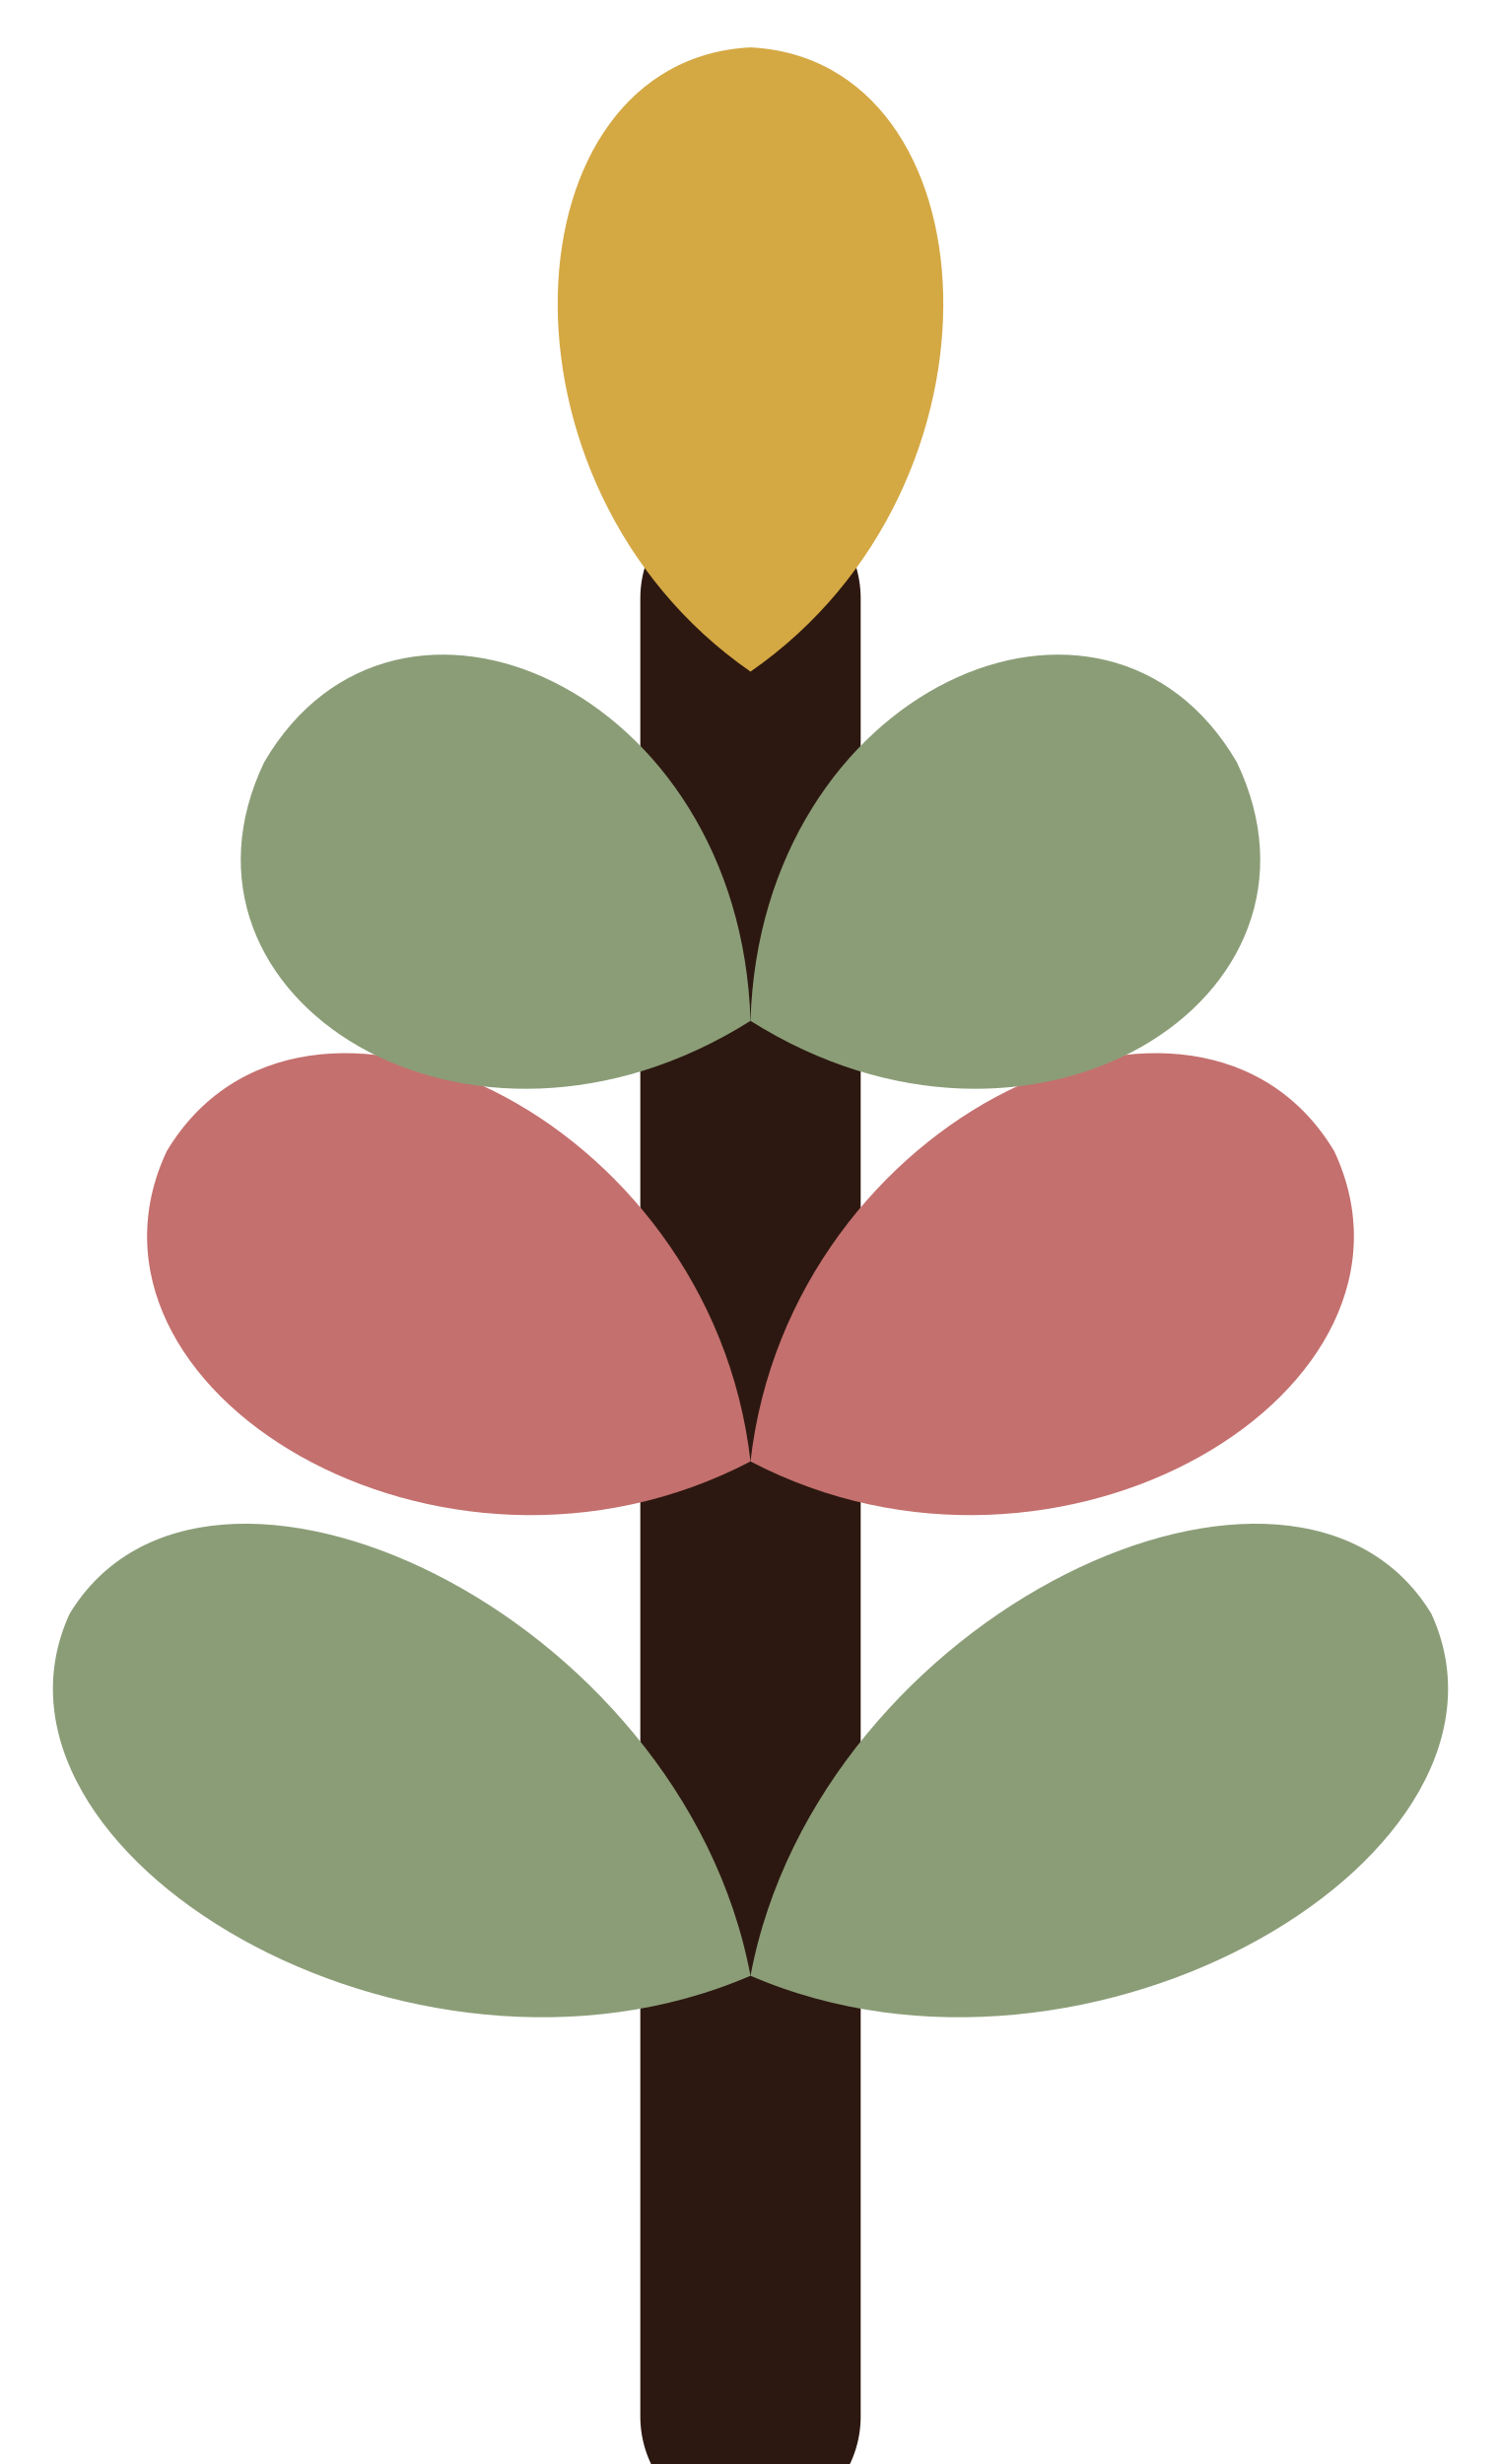
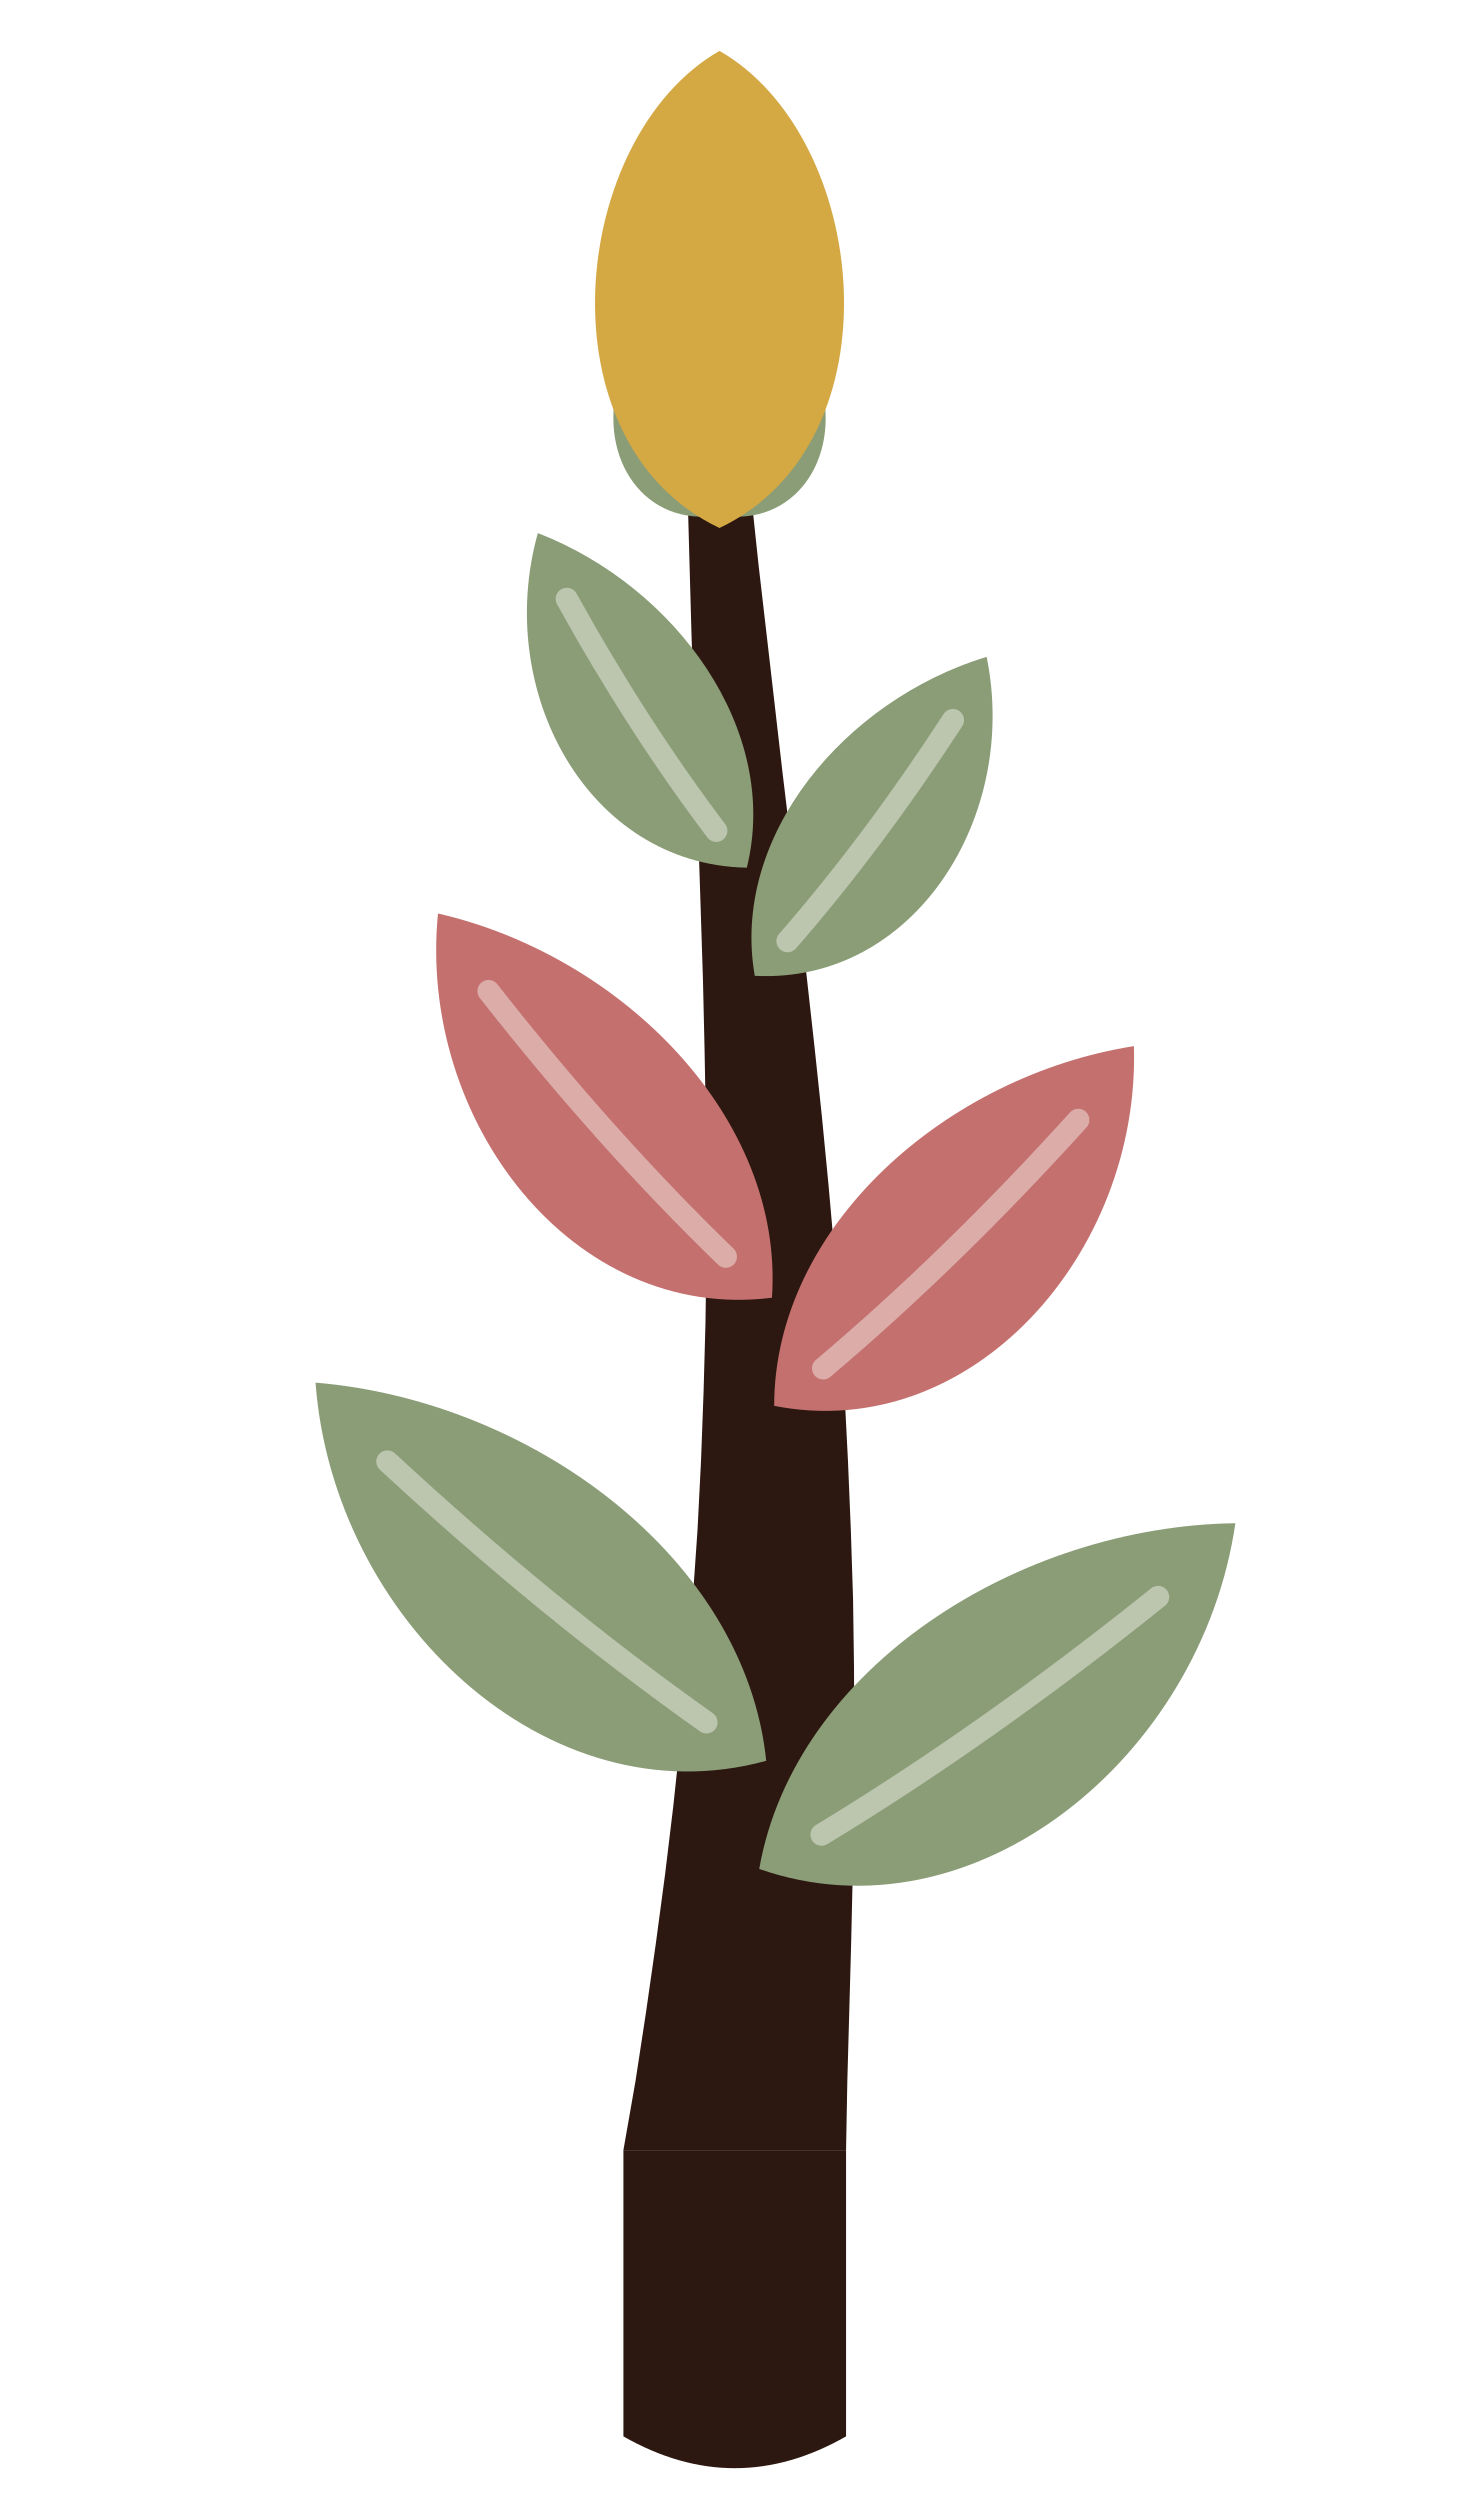
- <svg xmlns="http://www.w3.org/2000/svg" viewBox="23.63 5.07 52.74 87.21" width="53" height="87" role="img" aria-label="Skynift">
-   <g transform="translate(50,88) scale(0.1684)">
-     <path d="M0,15.44 L0,-366.7" stroke="#2C1810" stroke-width="46.32" stroke-linecap="round" />
-     <path fill="#8B9D77" d="M0.0,-77.2 C71.5,-46.4 166.1,-103.2 143.1,-153.3 C114.5,-200.4 14.4,-153.7 0.0,-77.2Z" />
-     <path fill="#8B9D77" d="M0.0,-77.2 C-14.4,-153.7 -114.5,-200.4 -143.1,-153.3 C-166.1,-103.2 -71.5,-46.4 0.0,-77.2Z" />
-     <path fill="#C4706E" d="M0.0,-185.3 C65.3,-151.2 146.1,-200.6 122.7,-250.5 C94.4,-297.8 8.3,-258.5 0.0,-185.3Z" />
-     <path fill="#C4706E" d="M0.0,-185.3 C-8.3,-258.5 -94.4,-297.8 -122.7,-250.5 C-146.1,-200.6 -65.3,-151.2 0.0,-185.3Z" />
-     <path fill="#8B9D77" d="M0.0,-277.9 C59.2,-240.6 126.0,-282.6 102.2,-332.3 C74.4,-379.8 2.1,-347.9 0.0,-277.9Z" />
-     <path fill="#8B9D77" d="M0.0,-277.9 C-2.1,-347.9 -74.4,-379.8 -102.2,-332.3 C-126.0,-282.6 -59.2,-240.6 0.0,-277.9Z" />
-     <path fill="#D4A843" d="M0.0,-351.3 C56.7,-390.6 51.3,-479.9 0.0,-482.5 C-51.3,-479.9 -56.7,-390.6 0.0,-351.3Z" />
-   </g>
+ <svg xmlns="http://www.w3.org/2000/svg" viewBox="-230 -676 460 786" width="77" height="131" role="img" aria-label="Skynift">
+   <path fill="#2C1810" d="M-35,0 L35,0 L35,90 Q0,110 -35,90Z" />
+   <path fill="#2C1810" d="M-35,0 L-31.2,-21.7 L-27.9,-43.3 L-24.8,-65 L-21.9,-86.7 L-19.3,-108.3 L-17,-130 L-14.9,-151.7 L-13.2,-173.3 L-11.7,-195 L-10.6,-216.7 L-9.8,-238.3 L-9.2,-260 L-8.9,-281.7 L-8.9,-303.3 L-9.1,-325 L-9.5,-346.7 L-10,-368.3 L-10.7,-390 L-11.4,-411.7 L-12.1,-433.3 L-12.9,-455 L-13.6,-476.7 L-14.2,-498.3 L-14.8,-520 L5.2,-520 L7.5,-498.3 L10,-476.7 L12.5,-455 L15,-433.3 L17.6,-411.7 L20.2,-390 L22.7,-368.3 L25.1,-346.7 L27.4,-325 L29.5,-303.3 L31.4,-281.7 L33,-260 L34.5,-238.3 L35.6,-216.7 L36.5,-195 L37.2,-173.3 L37.5,-151.7 L37.6,-130 L37.5,-108.3 L37.1,-86.7 L36.6,-65 L36,-43.3 L35.4,-21.7 L35,0Z" />
+   <path fill="#8B9D77" d="M7.7,-88.4 C75.2,-64.8 146.8,-123.7 157.4,-197.1 C89.5,-196.2 18.8,-151.8 7.7,-88.4Z" />
+   <path fill="#8B9D77" d="M9.9,-122.4 C-59.1,-103.5 -126.3,-167.3 -131.8,-241.3 C-64.1,-235.7 3.3,-186.4 9.9,-122.4Z" />
+   <path fill="#C4706E" d="M12.4,-234 C74.4,-221.8 127.5,-281.9 125.5,-347.1 C66.9,-337.9 12.4,-290.6 12.4,-234Z" />
+   <path fill="#C4706E" d="M11.7,-268 C-51,-260.1 -99.7,-323.8 -93.3,-388.8 C-35.4,-375.5 15.6,-324.4 11.7,-268Z" />
+   <path fill="#8B9D77" d="M6.3,-369.2 C56.3,-366.6 89.5,-419.1 79.2,-469.5 C34.6,-455.9 -1.4,-413.1 6.3,-369.2Z" />
+   <path fill="#8B9D77" d="M3.8,-403.2 C-46.3,-404.1 -75.8,-458.8 -61.9,-508.4 C-18.5,-491.6 14.5,-446.4 3.8,-403.2Z" />
+   <path fill="none" stroke="#FAF7F2" stroke-opacity="0.45" stroke-width="7" stroke-linecap="round" d="M27.3,-99.2 Q79.7,-131 133.1,-173.9 M-8.9,-134.5 Q-58.9,-169.9 -109.2,-216.5 M27.8,-245.8 Q68.3,-280 108,-323.9 M-2.8,-280.9 Q-40.8,-317.7 -77.4,-364.4 M16.6,-380.1 Q43.6,-411.1 68.6,-449.6 M-5.8,-414.8 Q-30.6,-447.6 -52.8,-487.7" />
+   <path fill="#8B9D77" d="M-4.8,-514 C-28.4,-510.1 -42.8,-531.8 -36.8,-555 C-16.1,-551.3 -0.2,-534.1 -4.8,-514Z M-4.8,-514 C18.8,-510.1 33.3,-531.8 27.2,-555 C6.6,-551.3 -9.4,-534.1 -4.8,-514Z" />
+   <path fill="#D4A843" d="M-4.8,-510 C52.2,-537 42.4,-633 -4.8,-660 C-51.9,-633 -61.8,-537 -4.8,-510Z" />
</svg>
